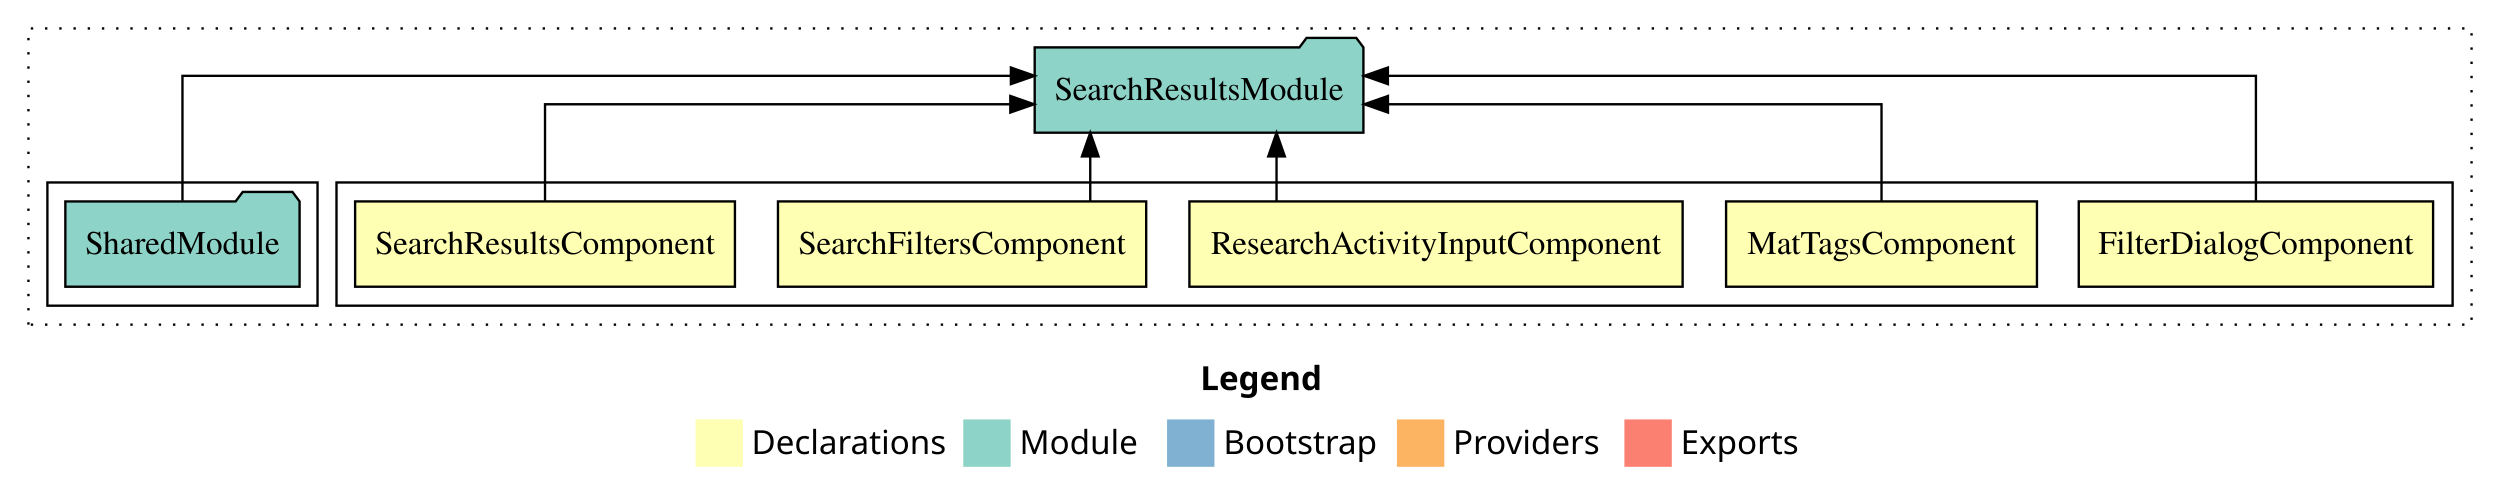
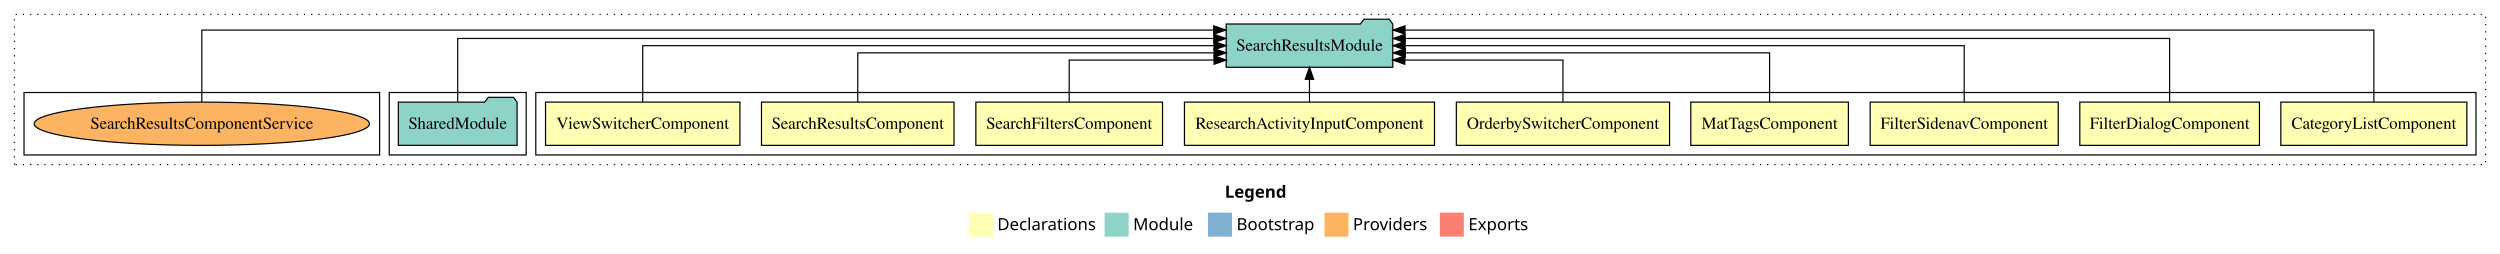
- <svg xmlns="http://www.w3.org/2000/svg" width="1055pt" height="211pt" viewBox="0.00 0.00 1055.00 211.00">
+ <svg xmlns="http://www.w3.org/2000/svg" width="2081pt" height="211pt" viewBox="0.00 0.00 2081.00 211.00">
  <g id="graph0" class="graph" transform="scale(1 1) rotate(0) translate(4 207)">
-     <polygon fill="#ffffff" stroke="transparent" points="-4,4 -4,-207 1051,-207 1051,4 -4,4" />
-     <text text-anchor="start" x="502.509" y="-42.4" font-family="sans-serif" font-weight="bold" font-size="14.00" fill="#000000">Legend</text>
-     <polygon fill="#ffffb3" stroke="transparent" points="289.5,-10 289.5,-30 309.5,-30 309.5,-10 289.5,-10" />
-     <text text-anchor="start" x="313.129" y="-15.4" font-family="sans-serif" font-size="14.00" fill="#000000">  Declarations</text>
-     <polygon fill="#8dd3c7" stroke="transparent" points="402.5,-10 402.5,-30 422.5,-30 422.5,-10 402.5,-10" />
-     <text text-anchor="start" x="426.225" y="-15.4" font-family="sans-serif" font-size="14.00" fill="#000000">  Module</text>
-     <polygon fill="#80b1d3" stroke="transparent" points="488.5,-10 488.5,-30 508.5,-30 508.5,-10 488.5,-10" />
-     <text text-anchor="start" x="512.281" y="-15.4" font-family="sans-serif" font-size="14.00" fill="#000000">  Bootstrap</text>
-     <polygon fill="#fdb462" stroke="transparent" points="585.5,-10 585.5,-30 605.5,-30 605.5,-10 585.5,-10" />
-     <text text-anchor="start" x="609.173" y="-15.4" font-family="sans-serif" font-size="14.00" fill="#000000">  Providers</text>
-     <polygon fill="#fb8072" stroke="transparent" points="681.5,-10 681.5,-30 701.5,-30 701.5,-10 681.5,-10" />
-     <text text-anchor="start" x="705.226" y="-15.4" font-family="sans-serif" font-size="14.00" fill="#000000">  Exports</text>
+     <polygon fill="#ffffff" stroke="transparent" points="-4,4 -4,-207 2077,-207 2077,4 -4,4" />
+     <text text-anchor="start" x="1015.509" y="-42.4" font-family="sans-serif" font-weight="bold" font-size="14.00" fill="#000000">Legend</text>
+     <polygon fill="#ffffb3" stroke="transparent" points="802.5,-10 802.5,-30 822.5,-30 822.5,-10 802.5,-10" />
+     <text text-anchor="start" x="826.129" y="-15.4" font-family="sans-serif" font-size="14.00" fill="#000000">  Declarations</text>
+     <polygon fill="#8dd3c7" stroke="transparent" points="915.5,-10 915.5,-30 935.5,-30 935.5,-10 915.5,-10" />
+     <text text-anchor="start" x="939.225" y="-15.4" font-family="sans-serif" font-size="14.00" fill="#000000">  Module</text>
+     <polygon fill="#80b1d3" stroke="transparent" points="1001.5,-10 1001.5,-30 1021.5,-30 1021.5,-10 1001.5,-10" />
+     <text text-anchor="start" x="1025.281" y="-15.4" font-family="sans-serif" font-size="14.00" fill="#000000">  Bootstrap</text>
+     <polygon fill="#fdb462" stroke="transparent" points="1098.5,-10 1098.5,-30 1118.5,-30 1118.5,-10 1098.5,-10" />
+     <text text-anchor="start" x="1122.173" y="-15.4" font-family="sans-serif" font-size="14.00" fill="#000000">  Providers</text>
+     <polygon fill="#fb8072" stroke="transparent" points="1194.5,-10 1194.5,-30 1214.5,-30 1214.5,-10 1194.5,-10" />
+     <text text-anchor="start" x="1218.226" y="-15.4" font-family="sans-serif" font-size="14.00" fill="#000000">  Exports</text>
    <g id="clust1" class="cluster">
-       <polygon fill="none" stroke="#000000" stroke-dasharray="1,5" points="8,-70 8,-195 1039,-195 1039,-70 8,-70" />
+       <polygon fill="none" stroke="#000000" stroke-dasharray="1,5" points="8,-70 8,-195 2065,-195 2065,-70 8,-70" />
    </g>
    <g id="clust2" class="cluster">
-       <polygon fill="none" stroke="#000000" points="138,-78 138,-130 1031,-130 1031,-78 138,-78" />
+       <polygon fill="none" stroke="#000000" points="442,-78 442,-130 2057,-130 2057,-78 442,-78" />
    </g>
-     <g id="clust8" class="cluster">
-       <polygon fill="none" stroke="#000000" points="16,-78 16,-130 130,-130 130,-78 16,-78" />
+     <g id="clust12" class="cluster">
+       <polygon fill="none" stroke="#000000" points="320,-78 320,-130 434,-130 434,-78 320,-78" />
+     </g>
+     <g id="clust15" class="cluster">
+       <polygon fill="none" stroke="#000000" points="16,-78 16,-130 312,-130 312,-78 16,-78" />
    </g>
    <g id="node1" class="node">
-       <polygon fill="#ffffb3" stroke="#000000" points="1022.765,-122 873.235,-122 873.235,-86 1022.765,-86 1022.765,-122" />
-       <text text-anchor="middle" x="948" y="-99.8" font-family="Times,serif" font-size="14.00" fill="#000000">FilterDialogComponent</text>
+       <polygon fill="#ffffb3" stroke="#000000" points="2049.428,-122 1894.572,-122 1894.572,-86 2049.428,-86 2049.428,-122" />
+       <text text-anchor="middle" x="1972" y="-99.8" font-family="Times,serif" font-size="14.00" fill="#000000">CategoryListComponent</text>
+     </g>
+     <g id="node10" class="node">
+       <polygon fill="#8dd3c7" stroke="#000000" points="1155.359,-187 1152.359,-191 1131.359,-191 1128.359,-187 1016.641,-187 1016.641,-151 1155.359,-151 1155.359,-187" />
+       <text text-anchor="middle" x="1086" y="-164.8" font-family="Times,serif" font-size="14.00" fill="#000000">SearchResultsModule</text>
+     </g>
+     <g id="edge1" class="edge">
+       <path fill="none" stroke="#000000" d="M1972,-122.091C1972,-145.133 1972,-182 1972,-182 1972,-182 1165.523,-182 1165.523,-182" />
+       <polygon fill="#000000" stroke="#000000" points="1165.523,-178.5 1155.523,-182 1165.523,-185.5 1165.523,-178.5" />
+     </g>
+     <g id="node2" class="node">
+       <polygon fill="#ffffb3" stroke="#000000" points="1876.765,-122 1727.235,-122 1727.235,-86 1876.765,-86 1876.765,-122" />
+       <text text-anchor="middle" x="1802" y="-99.8" font-family="Times,serif" font-size="14.00" fill="#000000">FilterDialogComponent</text>
+     </g>
+     <g id="edge2" class="edge">
+       <path fill="none" stroke="#000000" d="M1802,-122.284C1802,-143.321 1802,-175 1802,-175 1802,-175 1165.63,-175 1165.63,-175" />
+       <polygon fill="#000000" stroke="#000000" points="1165.63,-171.5 1155.63,-175 1165.63,-178.5 1165.63,-171.5" />
+     </g>
+     <g id="node3" class="node">
+       <polygon fill="#ffffb3" stroke="#000000" points="1709.265,-122 1552.735,-122 1552.735,-86 1709.265,-86 1709.265,-122" />
+       <text text-anchor="middle" x="1631" y="-99.8" font-family="Times,serif" font-size="14.00" fill="#000000">FilterSidenavComponent</text>
+     </g>
+     <g id="edge3" class="edge">
+       <path fill="none" stroke="#000000" d="M1631,-122.106C1631,-141.339 1631,-169 1631,-169 1631,-169 1165.578,-169 1165.578,-169" />
+       <polygon fill="#000000" stroke="#000000" points="1165.578,-165.5 1155.578,-169 1165.578,-172.5 1165.578,-165.5" />
+     </g>
+     <g id="node4" class="node">
+       <polygon fill="#ffffb3" stroke="#000000" points="1534.594,-122 1403.406,-122 1403.406,-86 1534.594,-86 1534.594,-122" />
+       <text text-anchor="middle" x="1469" y="-99.8" font-family="Times,serif" font-size="14.00" fill="#000000">MatTagsComponent</text>
+     </g>
+     <g id="edge4" class="edge">
+       <path fill="none" stroke="#000000" d="M1469,-122.022C1469,-139.373 1469,-163 1469,-163 1469,-163 1165.803,-163 1165.803,-163" />
+       <polygon fill="#000000" stroke="#000000" points="1165.803,-159.5 1155.803,-163 1165.803,-166.5 1165.803,-159.5" />
+     </g>
+     <g id="node5" class="node">
+       <polygon fill="#ffffb3" stroke="#000000" points="1385.735,-122 1208.265,-122 1208.265,-86 1385.735,-86 1385.735,-122" />
+       <text text-anchor="middle" x="1297" y="-99.8" font-family="Times,serif" font-size="14.00" fill="#000000">OrderbySwitcherComponent</text>
+     </g>
+     <g id="edge5" class="edge">
+       <path fill="none" stroke="#000000" d="M1297,-122.24C1297,-137.571 1297,-157 1297,-157 1297,-157 1165.381,-157 1165.381,-157" />
+       <polygon fill="#000000" stroke="#000000" points="1165.382,-153.5 1155.381,-157 1165.381,-160.5 1165.382,-153.5" />
    </g>
    <g id="node6" class="node">
-       <polygon fill="#8dd3c7" stroke="#000000" points="571.359,-187 568.359,-191 547.359,-191 544.359,-187 432.642,-187 432.642,-151 571.359,-151 571.359,-187" />
-       <text text-anchor="middle" x="502" y="-164.8" font-family="Times,serif" font-size="14.00" fill="#000000">SearchResultsModule</text>
+       <polygon fill="#ffffb3" stroke="#000000" points="1190.067,-122 981.933,-122 981.933,-86 1190.067,-86 1190.067,-122" />
+       <text text-anchor="middle" x="1086" y="-99.8" font-family="Times,serif" font-size="14.00" fill="#000000">ResearchActivityInputComponent</text>
    </g>
-     <g id="edge1" class="edge">
-       <path fill="none" stroke="#000000" d="M948,-122.284C948,-143.321 948,-175 948,-175 948,-175 581.688,-175 581.688,-175" />
-       <polygon fill="#000000" stroke="#000000" points="581.688,-171.5 571.688,-175 581.688,-178.5 581.688,-171.5" />
-     </g>
-     <g id="node2" class="node">
-       <polygon fill="#ffffb3" stroke="#000000" points="855.594,-122 724.406,-122 724.406,-86 855.594,-86 855.594,-122" />
-       <text text-anchor="middle" x="790" y="-99.8" font-family="Times,serif" font-size="14.00" fill="#000000">MatTagsComponent</text>
-     </g>
-     <g id="edge2" class="edge">
-       <path fill="none" stroke="#000000" d="M790,-122.022C790,-139.373 790,-163 790,-163 790,-163 581.717,-163 581.717,-163" />
-       <polygon fill="#000000" stroke="#000000" points="581.717,-159.5 571.717,-163 581.717,-166.5 581.717,-159.5" />
-     </g>
-     <g id="node3" class="node">
-       <polygon fill="#ffffb3" stroke="#000000" points="706.067,-122 497.933,-122 497.933,-86 706.067,-86 706.067,-122" />
-       <text text-anchor="middle" x="602" y="-99.8" font-family="Times,serif" font-size="14.00" fill="#000000">ResearchActivityInputComponent</text>
-     </g>
-     <g id="edge3" class="edge">
-       <path fill="none" stroke="#000000" d="M534.698,-122.106C534.698,-122.106 534.698,-140.991 534.698,-140.991" />
-       <polygon fill="#000000" stroke="#000000" points="531.198,-140.991 534.698,-150.991 538.198,-140.991 531.198,-140.991" />
-     </g>
-     <g id="node4" class="node">
-       <polygon fill="#ffffb3" stroke="#000000" points="479.694,-122 324.306,-122 324.306,-86 479.694,-86 479.694,-122" />
-       <text text-anchor="middle" x="402" y="-99.8" font-family="Times,serif" font-size="14.00" fill="#000000">SearchFiltersComponent</text>
-     </g>
-     <g id="edge4" class="edge">
-       <path fill="none" stroke="#000000" d="M456.084,-122.106C456.084,-122.106 456.084,-140.991 456.084,-140.991" />
-       <polygon fill="#000000" stroke="#000000" points="452.584,-140.991 456.084,-150.991 459.584,-140.991 452.584,-140.991" />
-     </g>
-     <g id="node5" class="node">
-       <polygon fill="#ffffb3" stroke="#000000" points="306.141,-122 145.859,-122 145.859,-86 306.141,-86 306.141,-122" />
-       <text text-anchor="middle" x="226" y="-99.8" font-family="Times,serif" font-size="14.00" fill="#000000">SearchResultsComponent</text>
-     </g>
-     <g id="edge5" class="edge">
-       <path fill="none" stroke="#000000" d="M226,-122.022C226,-139.373 226,-163 226,-163 226,-163 422.353,-163 422.353,-163" />
-       <polygon fill="#000000" stroke="#000000" points="422.354,-166.5 432.353,-163 422.353,-159.5 422.354,-166.5" />
+     <g id="edge6" class="edge">
+       <path fill="none" stroke="#000000" d="M1086,-122.106C1086,-122.106 1086,-140.991 1086,-140.991" />
+       <polygon fill="#000000" stroke="#000000" points="1082.5,-140.991 1086,-150.991 1089.5,-140.991 1082.5,-140.991" />
    </g>
    <g id="node7" class="node">
-       <polygon fill="#8dd3c7" stroke="#000000" points="122.423,-122 119.423,-126 98.423,-126 95.423,-122 23.577,-122 23.577,-86 122.423,-86 122.423,-122" />
-       <text text-anchor="middle" x="73" y="-99.8" font-family="Times,serif" font-size="14.00" fill="#000000">SharedModule</text>
+       <polygon fill="#ffffb3" stroke="#000000" points="963.694,-122 808.306,-122 808.306,-86 963.694,-86 963.694,-122" />
+       <text text-anchor="middle" x="886" y="-99.8" font-family="Times,serif" font-size="14.00" fill="#000000">SearchFiltersComponent</text>
    </g>
-     <g id="edge6" class="edge">
-       <path fill="none" stroke="#000000" d="M73,-122.284C73,-143.321 73,-175 73,-175 73,-175 422.597,-175 422.597,-175" />
-       <polygon fill="#000000" stroke="#000000" points="422.597,-178.5 432.597,-175 422.597,-171.5 422.597,-178.5" />
+     <g id="edge7" class="edge">
+       <path fill="none" stroke="#000000" d="M886,-122.24C886,-137.571 886,-157 886,-157 886,-157 1006.611,-157 1006.611,-157" />
+       <polygon fill="#000000" stroke="#000000" points="1006.611,-160.5 1016.611,-157 1006.611,-153.5 1006.611,-160.5" />
+     </g>
+     <g id="node8" class="node">
+       <polygon fill="#ffffb3" stroke="#000000" points="790.141,-122 629.859,-122 629.859,-86 790.141,-86 790.141,-122" />
+       <text text-anchor="middle" x="710" y="-99.8" font-family="Times,serif" font-size="14.00" fill="#000000">SearchResultsComponent</text>
+     </g>
+     <g id="edge8" class="edge">
+       <path fill="none" stroke="#000000" d="M710,-122.022C710,-139.373 710,-163 710,-163 710,-163 1006.598,-163 1006.598,-163" />
+       <polygon fill="#000000" stroke="#000000" points="1006.598,-166.5 1016.598,-163 1006.598,-159.5 1006.598,-166.5" />
+     </g>
+     <g id="node9" class="node">
+       <polygon fill="#ffffb3" stroke="#000000" points="611.912,-122 450.089,-122 450.089,-86 611.912,-86 611.912,-122" />
+       <text text-anchor="middle" x="531" y="-99.8" font-family="Times,serif" font-size="14.00" fill="#000000">ViewSwitcherComponent</text>
+     </g>
+     <g id="edge9" class="edge">
+       <path fill="none" stroke="#000000" d="M531,-122.106C531,-141.339 531,-169 531,-169 531,-169 1006.551,-169 1006.551,-169" />
+       <polygon fill="#000000" stroke="#000000" points="1006.551,-172.5 1016.551,-169 1006.551,-165.5 1006.551,-172.5" />
+     </g>
+     <g id="node11" class="node">
+       <polygon fill="#8dd3c7" stroke="#000000" points="426.423,-122 423.423,-126 402.423,-126 399.423,-122 327.577,-122 327.577,-86 426.423,-86 426.423,-122" />
+       <text text-anchor="middle" x="377" y="-99.8" font-family="Times,serif" font-size="14.00" fill="#000000">SharedModule</text>
+     </g>
+     <g id="edge10" class="edge">
+       <path fill="none" stroke="#000000" d="M377,-122.284C377,-143.321 377,-175 377,-175 377,-175 1006.403,-175 1006.403,-175" />
+       <polygon fill="#000000" stroke="#000000" points="1006.403,-178.5 1016.403,-175 1006.403,-171.5 1006.403,-178.5" />
+     </g>
+     <g id="node12" class="node">
+       <ellipse fill="#fdb462" stroke="#000000" cx="164" cy="-104" rx="139.526" ry="18" />
+       <text text-anchor="middle" x="164" y="-99.8" font-family="Times,serif" font-size="14.00" fill="#000000">SearchResultsComponentService</text>
+     </g>
+     <g id="edge11" class="edge">
+       <path fill="none" stroke="#000000" d="M164,-122.091C164,-145.133 164,-182 164,-182 164,-182 1006.322,-182 1006.322,-182" />
+       <polygon fill="#000000" stroke="#000000" points="1006.322,-185.5 1016.322,-182 1006.322,-178.5 1006.322,-185.5" />
    </g>
  </g>
</svg>
